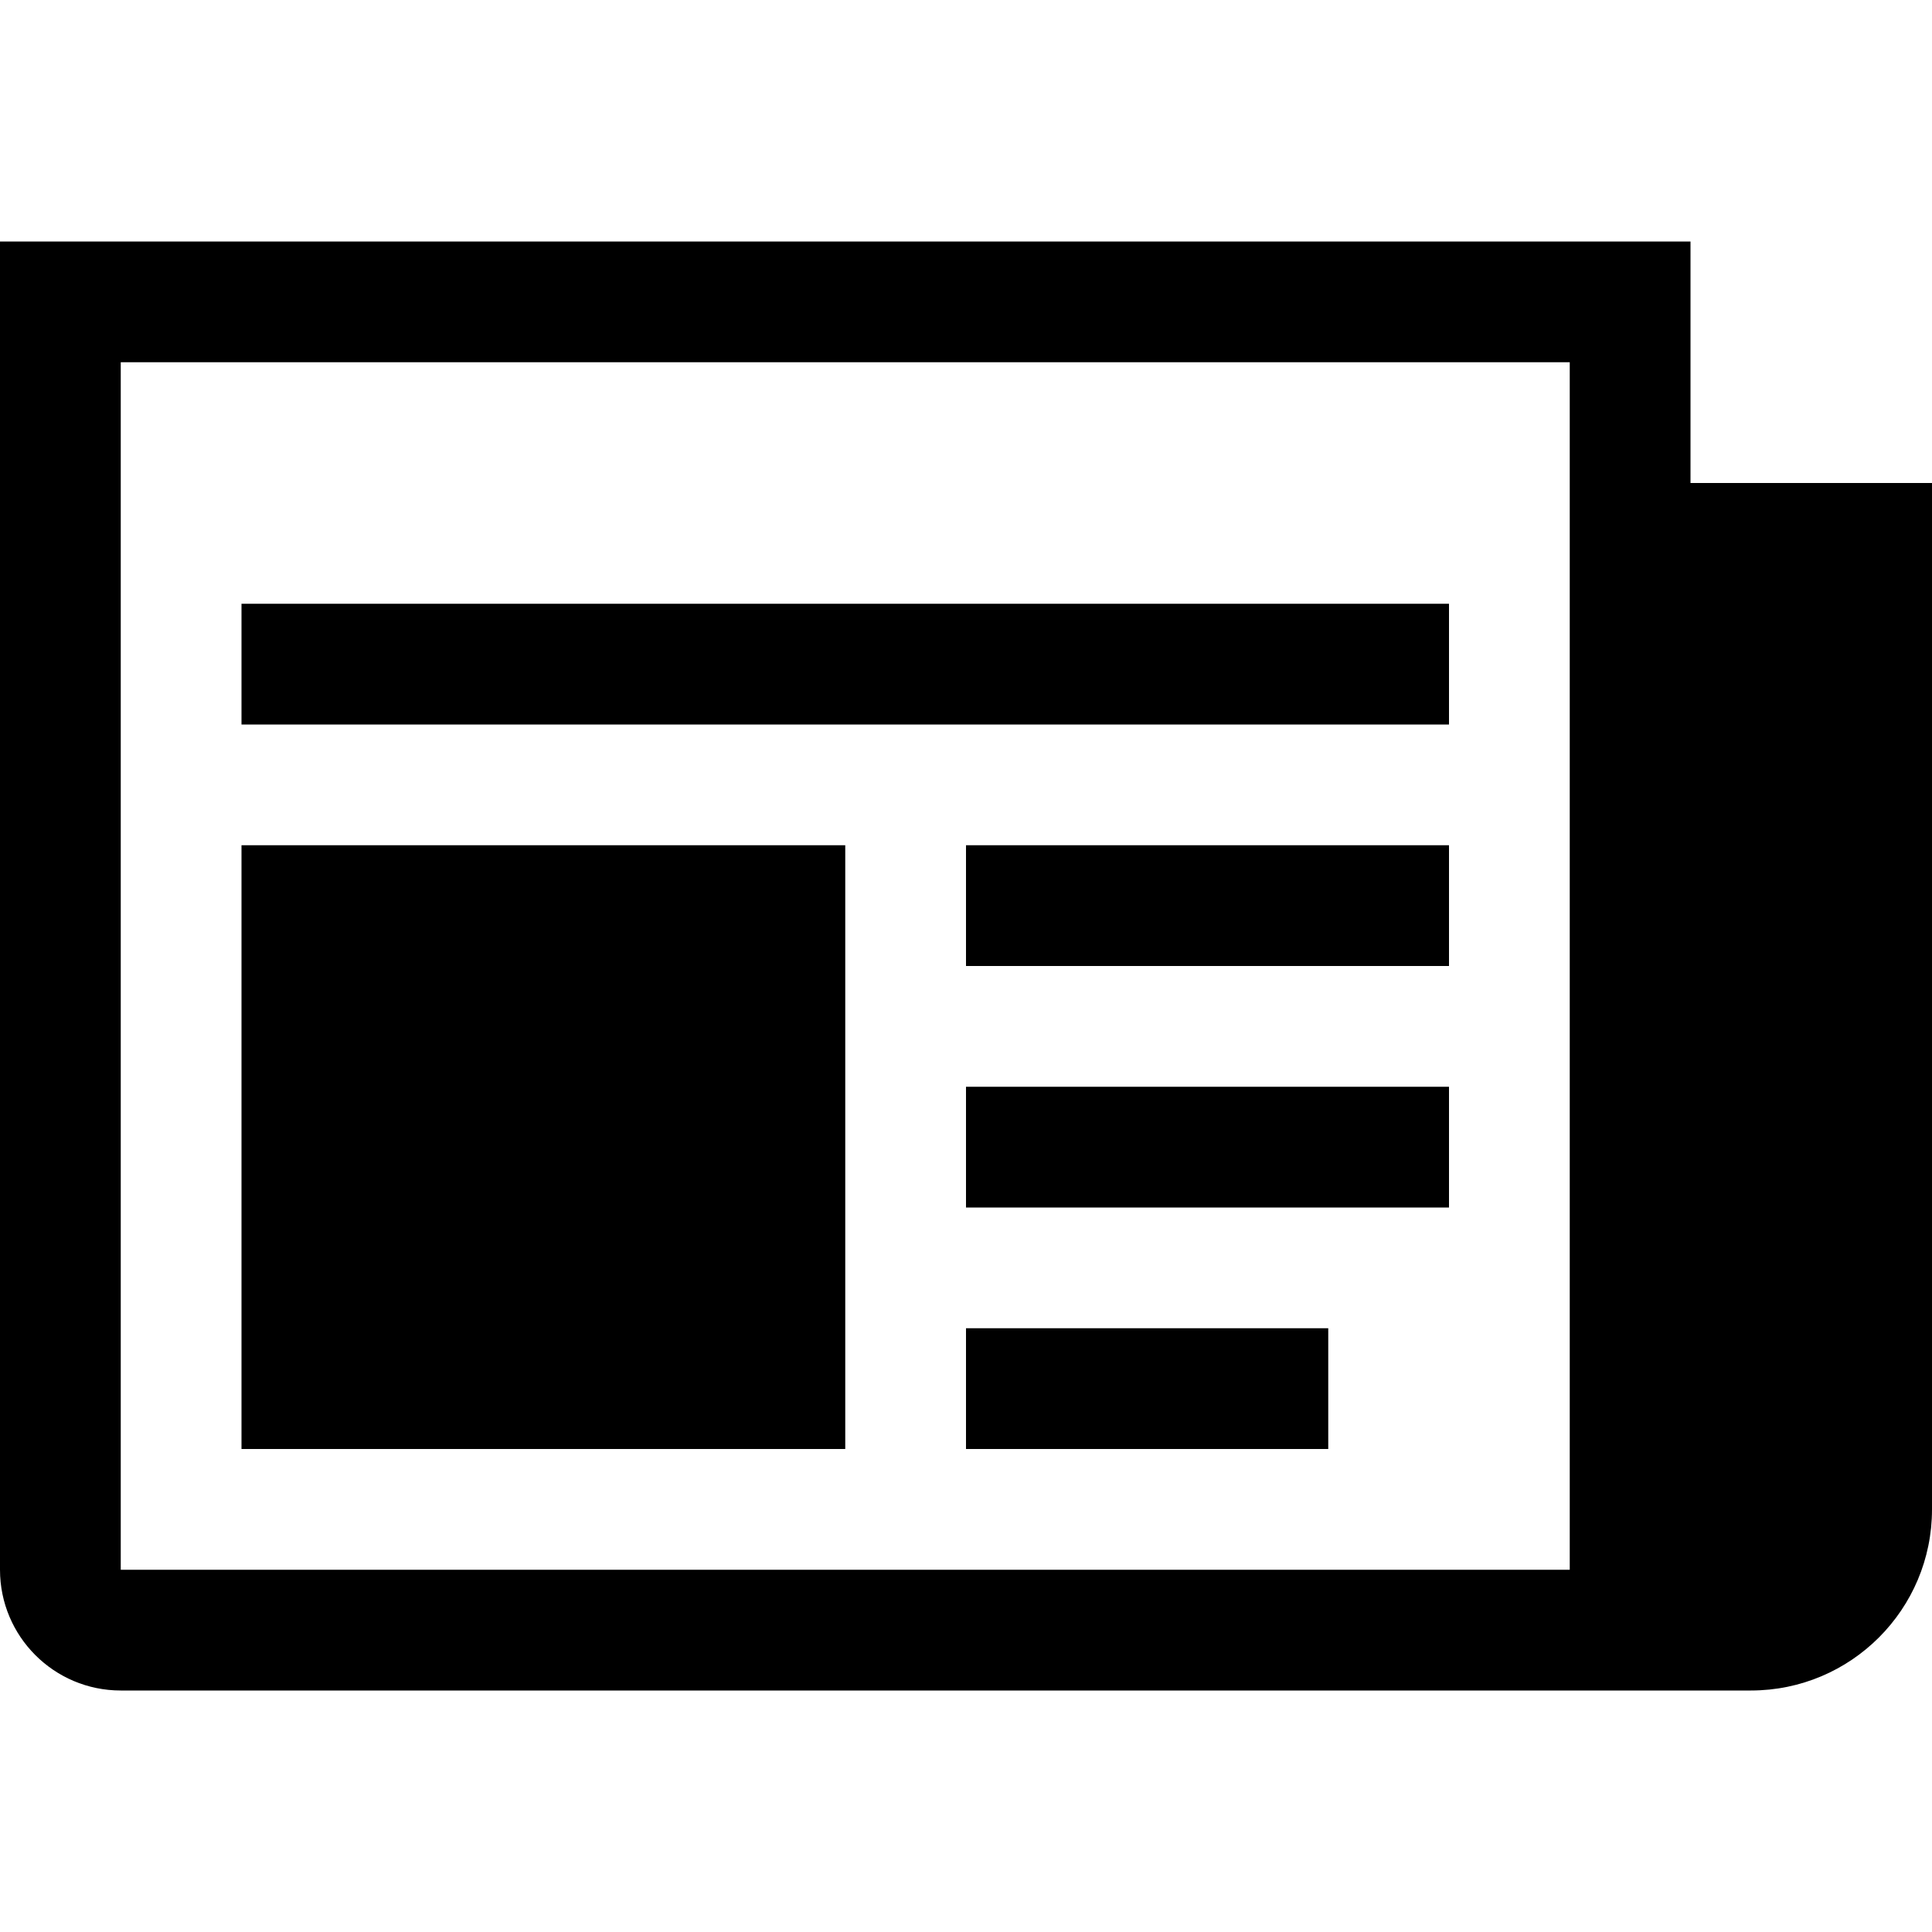
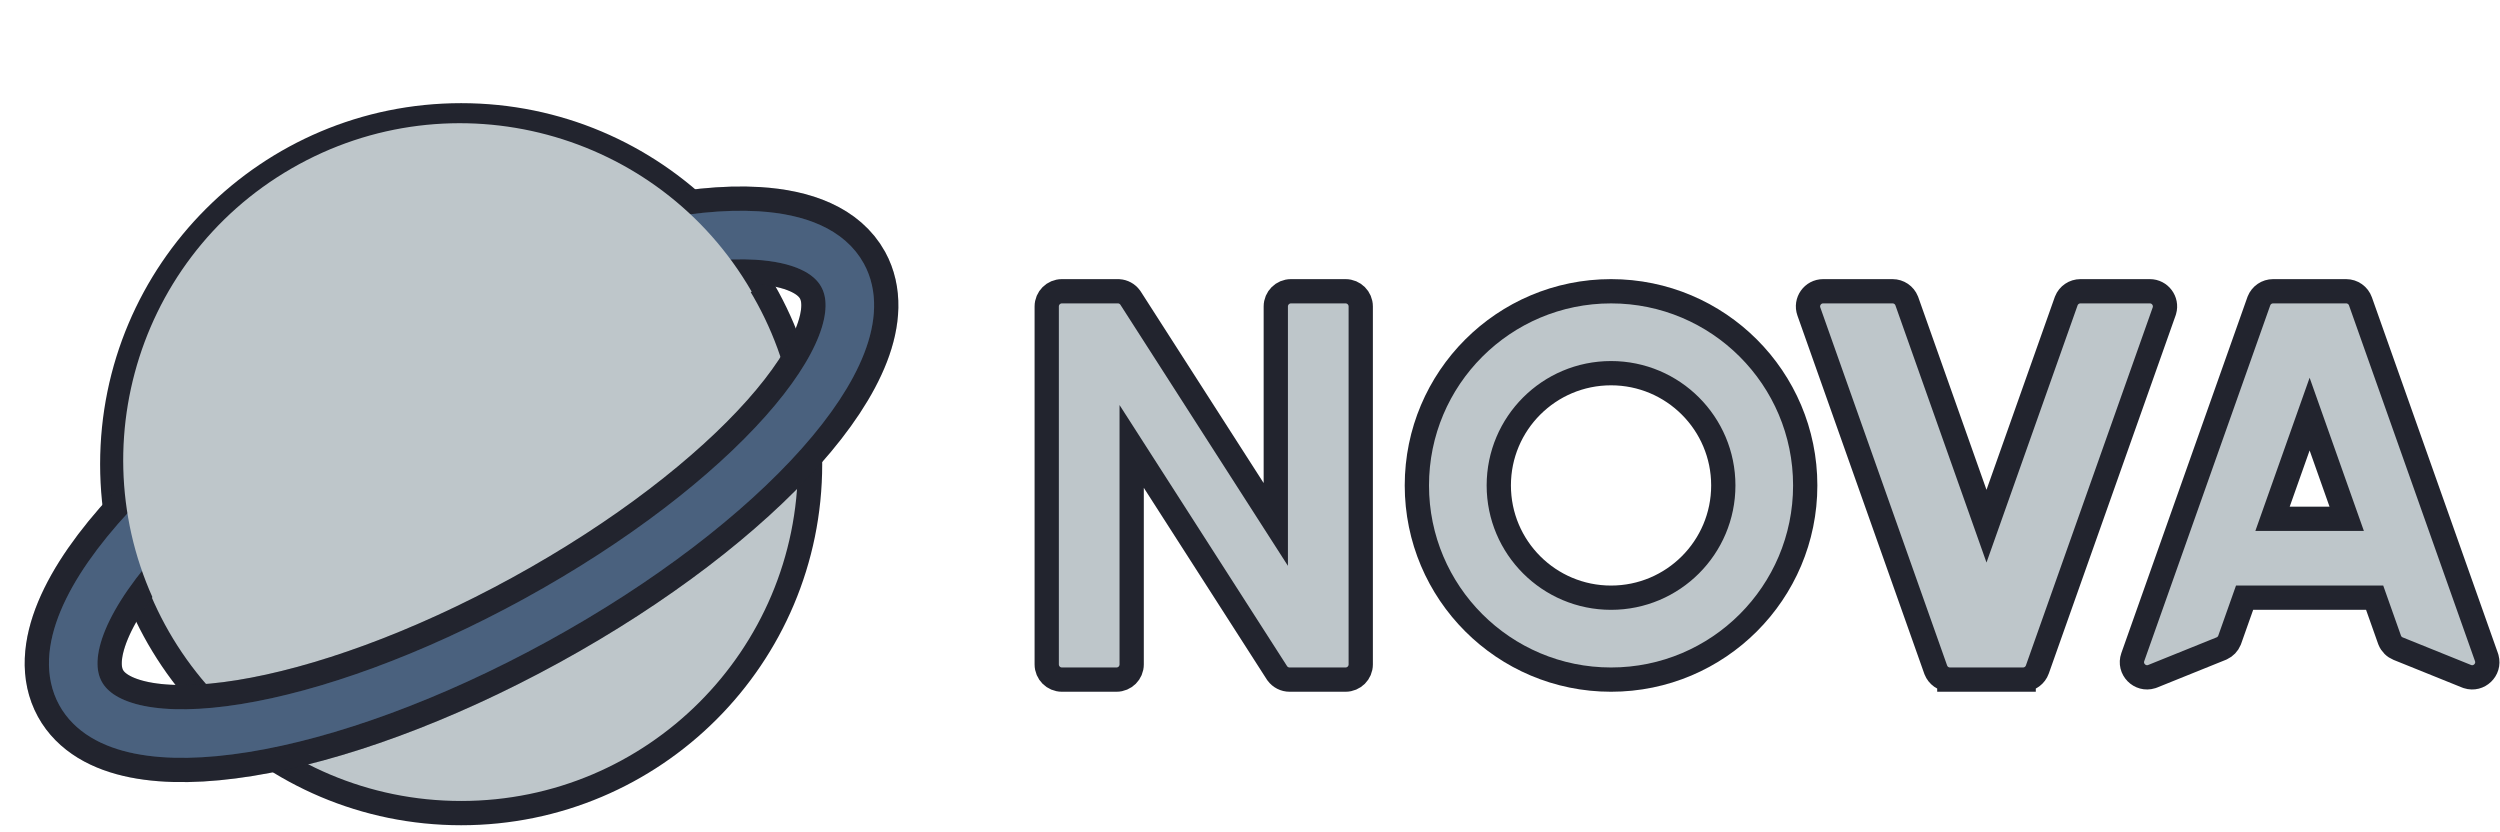
- <svg xmlns="http://www.w3.org/2000/svg" version="1.1" id="Capa_1" x="0px" y="0px" width="512px" height="512px" viewBox="0 0 512 512" style="enable-background:new 0 0 512 512;" xml:space="preserve">
-   <g>
-     <path d="M448,128V64H0v352c0,17.673,14.327,32,32,32h432c26.512,0,48-21.489,48-48V128H448z M416,416H32V96h384V416z M64,160h320   v32H64V160z M256,224h128v32H256V224z M256,288h128v32H256V288z M256,352h96v32h-96V352z M64,224h160v160H64V224z" />
-   </g>
-   <g>
- </g>
-   <g>
- </g>
-   <g>
- </g>
-   <g>
- </g>
-   <g>
- </g>
-   <g>
- </g>
-   <g>
- </g>
-   <g>
- </g>
-   <g>
- </g>
-   <g>
- </g>
-   <g>
- </g>
-   <g>
- </g>
-   <g>
- </g>
-   <g>
- </g>
-   <g>
- </g>
+ <svg xmlns="http://www.w3.org/2000/svg" width="824" height="274" viewBox="0 0 824 274" fill="none">
+   <circle cx="152" cy="153" r="115" fill="#BEC6CA" stroke="#22242E" stroke-width="8" />
+   <path d="M277.71 90.718C291.261 115.415 246.019 166.287 176.659 204.344C107.3 242.401 40.087 253.232 26.536 228.535C19.448 215.616 28.446 195.537 48.567 173.875C48.613 173.826 48.659 173.776 48.705 173.727C67.051 154.019 94.59 133.014 127.587 114.908C157.766 98.349 187.538 86.945 212.661 81.379C212.738 81.362 212.815 81.345 212.892 81.328C226.757 78.272 239.198 76.999 249.5 77.625C263.348 78.466 273.331 82.737 277.71 90.718Z" stroke="#131E2A" stroke-width="32" />
+   <path d="M277.71 90.718C291.261 115.415 246.019 166.287 176.659 204.344C107.3 242.401 40.087 253.232 26.536 228.535C19.448 215.616 28.446 195.537 48.567 173.875C48.613 173.826 48.659 173.776 48.705 173.727C67.051 154.019 94.59 133.014 127.587 114.908C157.766 98.349 187.538 86.945 212.661 81.379C212.738 81.362 212.815 81.345 212.892 81.328C226.757 78.272 239.198 76.999 249.5 77.625C263.348 78.466 273.331 82.737 277.71 90.718Z" stroke="#603E3E" stroke-opacity="0.2" stroke-width="32" />
+   <path d="M277.71 90.718C291.261 115.415 246.019 166.287 176.659 204.344C107.3 242.401 40.087 253.232 26.536 228.535C19.448 215.616 28.446 195.537 48.567 173.875C48.613 173.826 48.659 173.776 48.705 173.727C67.051 154.019 94.59 133.014 127.587 114.908C157.766 98.349 187.538 86.945 212.661 81.379C212.738 81.362 212.815 81.345 212.892 81.328C226.757 78.272 239.198 76.999 249.5 77.625C263.348 78.466 273.331 82.737 277.71 90.718Z" stroke="#456A8E" stroke-width="16" />
+   <path d="M277.71 90.718C291.261 115.415 246.019 166.287 176.659 204.344C107.3 242.401 40.087 253.232 26.536 228.535C19.448 215.616 28.446 195.537 48.567 173.875C48.613 173.826 48.659 173.776 48.705 173.727C67.051 154.019 94.59 133.014 127.587 114.908C157.766 98.349 187.538 86.945 212.661 81.379C212.738 81.362 212.815 81.345 212.892 81.328C226.757 78.272 239.198 76.999 249.5 77.625C263.348 78.466 273.331 82.737 277.71 90.718Z" stroke="#603E3E" stroke-opacity="0.2" stroke-width="16" />
+   <path d="M247.758 96.129C217.106 43.038 149.219 24.848 96.129 55.5C43.038 86.152 24.848 154.038 55.5 207.129L247.758 96.129Z" fill="#BEC6CA" />
+   <path d="M368.453 96L368.771 96.01C370.247 96.104 371.606 96.847 372.481 98.038L372.662 98.3L420.5 172.857V101C420.5 98.239 422.739 96 425.5 96H443.5C446.261 96 448.5 98.239 448.5 101V219C448.5 221.761 446.261 224 443.5 224H425.047C423.45 224 421.957 223.238 421.019 221.962L420.838 221.7L373 147.142V219C373 221.761 370.761 224 368 224H350C347.239 224 345 221.761 345 219V101C345 98.239 347.239 96 350 96H368.453Z" fill="#BEC6CA" stroke="#22242E" stroke-width="8" />
+   <path d="M531 96C566.346 96 595 124.654 595 160C595 195.346 566.346 224 531 224C495.654 224 467 195.346 467 160C467 124.654 495.654 96 531 96ZM531 123C510.565 123 494 139.565 494 160C494 180.435 510.565 197 531 197C551.435 197 568 180.435 568 160C568 139.565 551.435 123 531 123Z" fill="#BEC6CA" stroke="#22242E" stroke-width="8" />
+   <path d="M623.793 96C625.845 96 627.681 97.252 628.437 99.145L628.507 99.331L632.521 110.665L654.75 173.43L676.979 110.665L680.993 99.331L681.063 99.145C681.819 97.252 683.655 96 685.707 96H708.585C711.929 96 714.299 99.205 713.396 102.364L713.298 102.669L671.507 220.669C670.823 222.6 669.033 223.911 667 223.995V224H642.5V223.995C640.532 223.914 638.794 222.684 638.063 220.854L637.993 220.669L596.202 102.669C595.05 99.415 597.463 96 600.915 96H623.793Z" fill="#BEC6CA" stroke="#22242E" stroke-width="8" />
+   <path d="M813.32 223.015C817.062 224.21 820.681 220.743 819.648 216.953L819.529 216.573L778.007 99.331C777.3 97.335 775.411 96 773.293 96H749.207C747.155 96 745.319 97.252 744.563 99.145L744.493 99.331L702.971 216.573C701.578 220.507 705.313 224.25 709.18 223.015L709.555 222.879L732.079 213.79L732.324 213.683C733.454 213.155 734.347 212.224 734.825 211.072L734.921 210.822L739.816 197H782.684L787.579 210.822L787.675 211.072C788.188 212.306 789.175 213.287 790.421 213.79L812.945 222.879L813.32 223.015ZM761.25 136.482L773.476 171H749.024L761.25 136.482Z" fill="#BEC6CA" stroke="#22242E" stroke-width="8" />
</svg>
